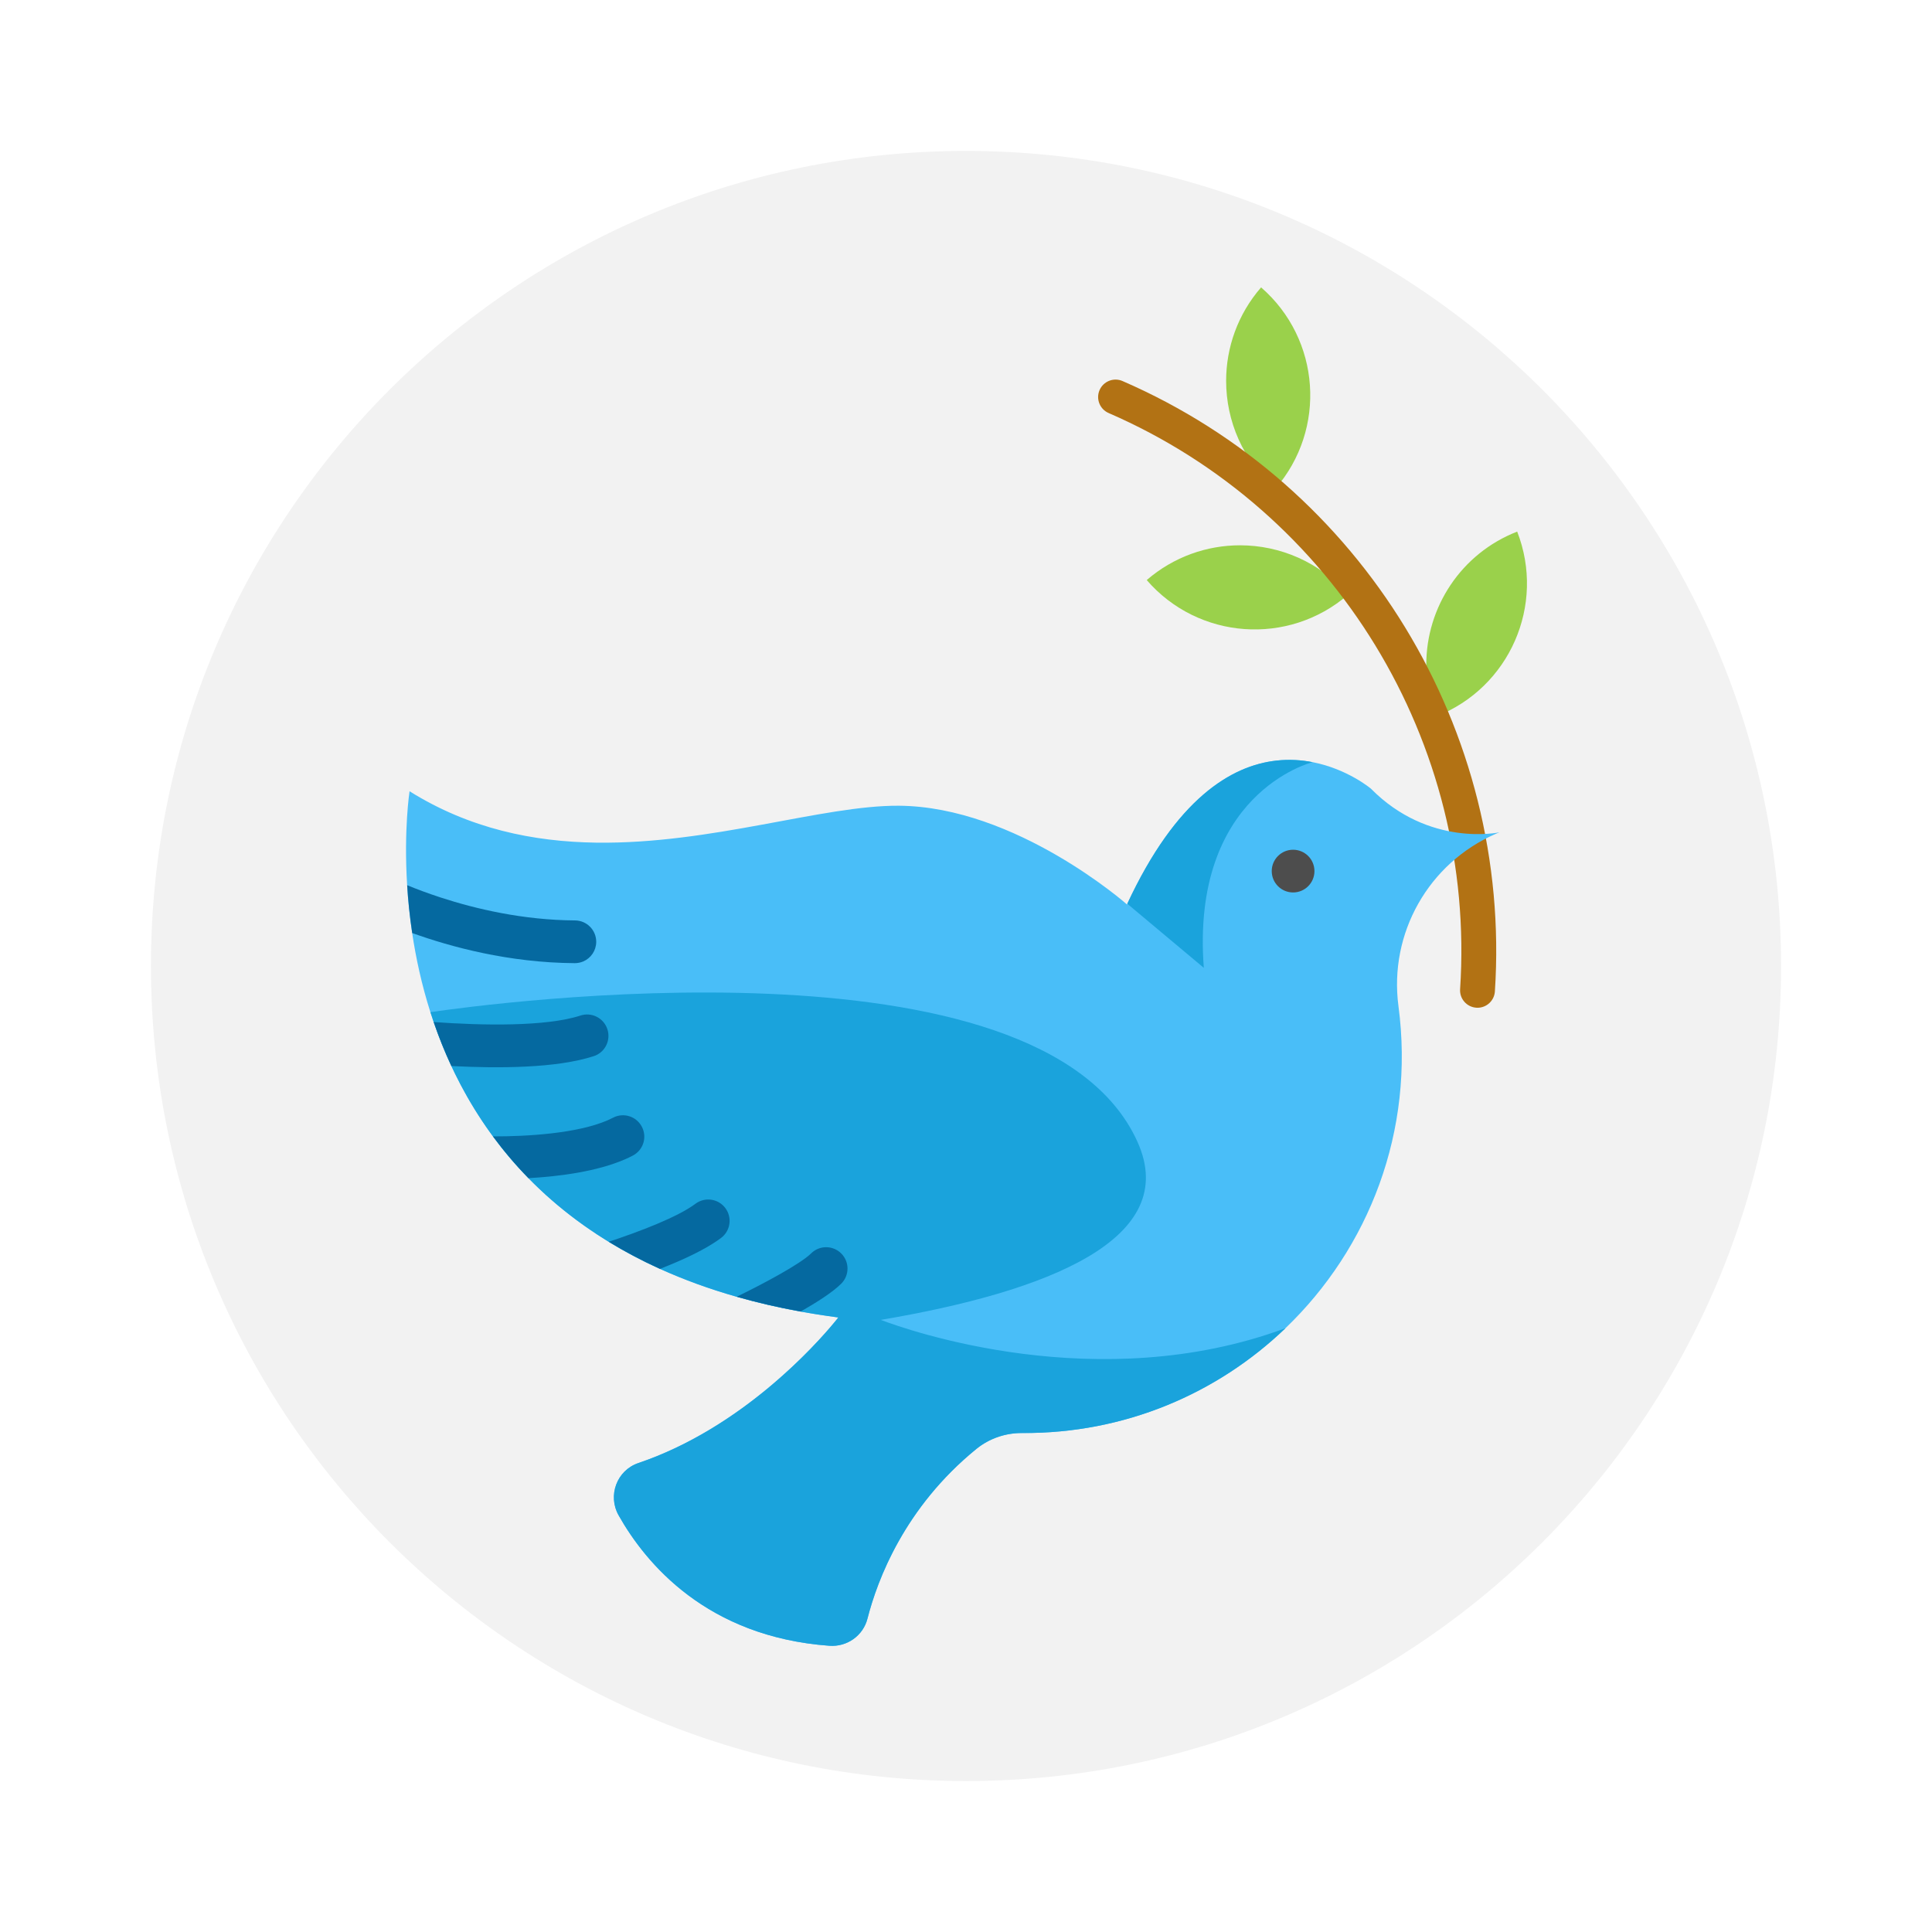
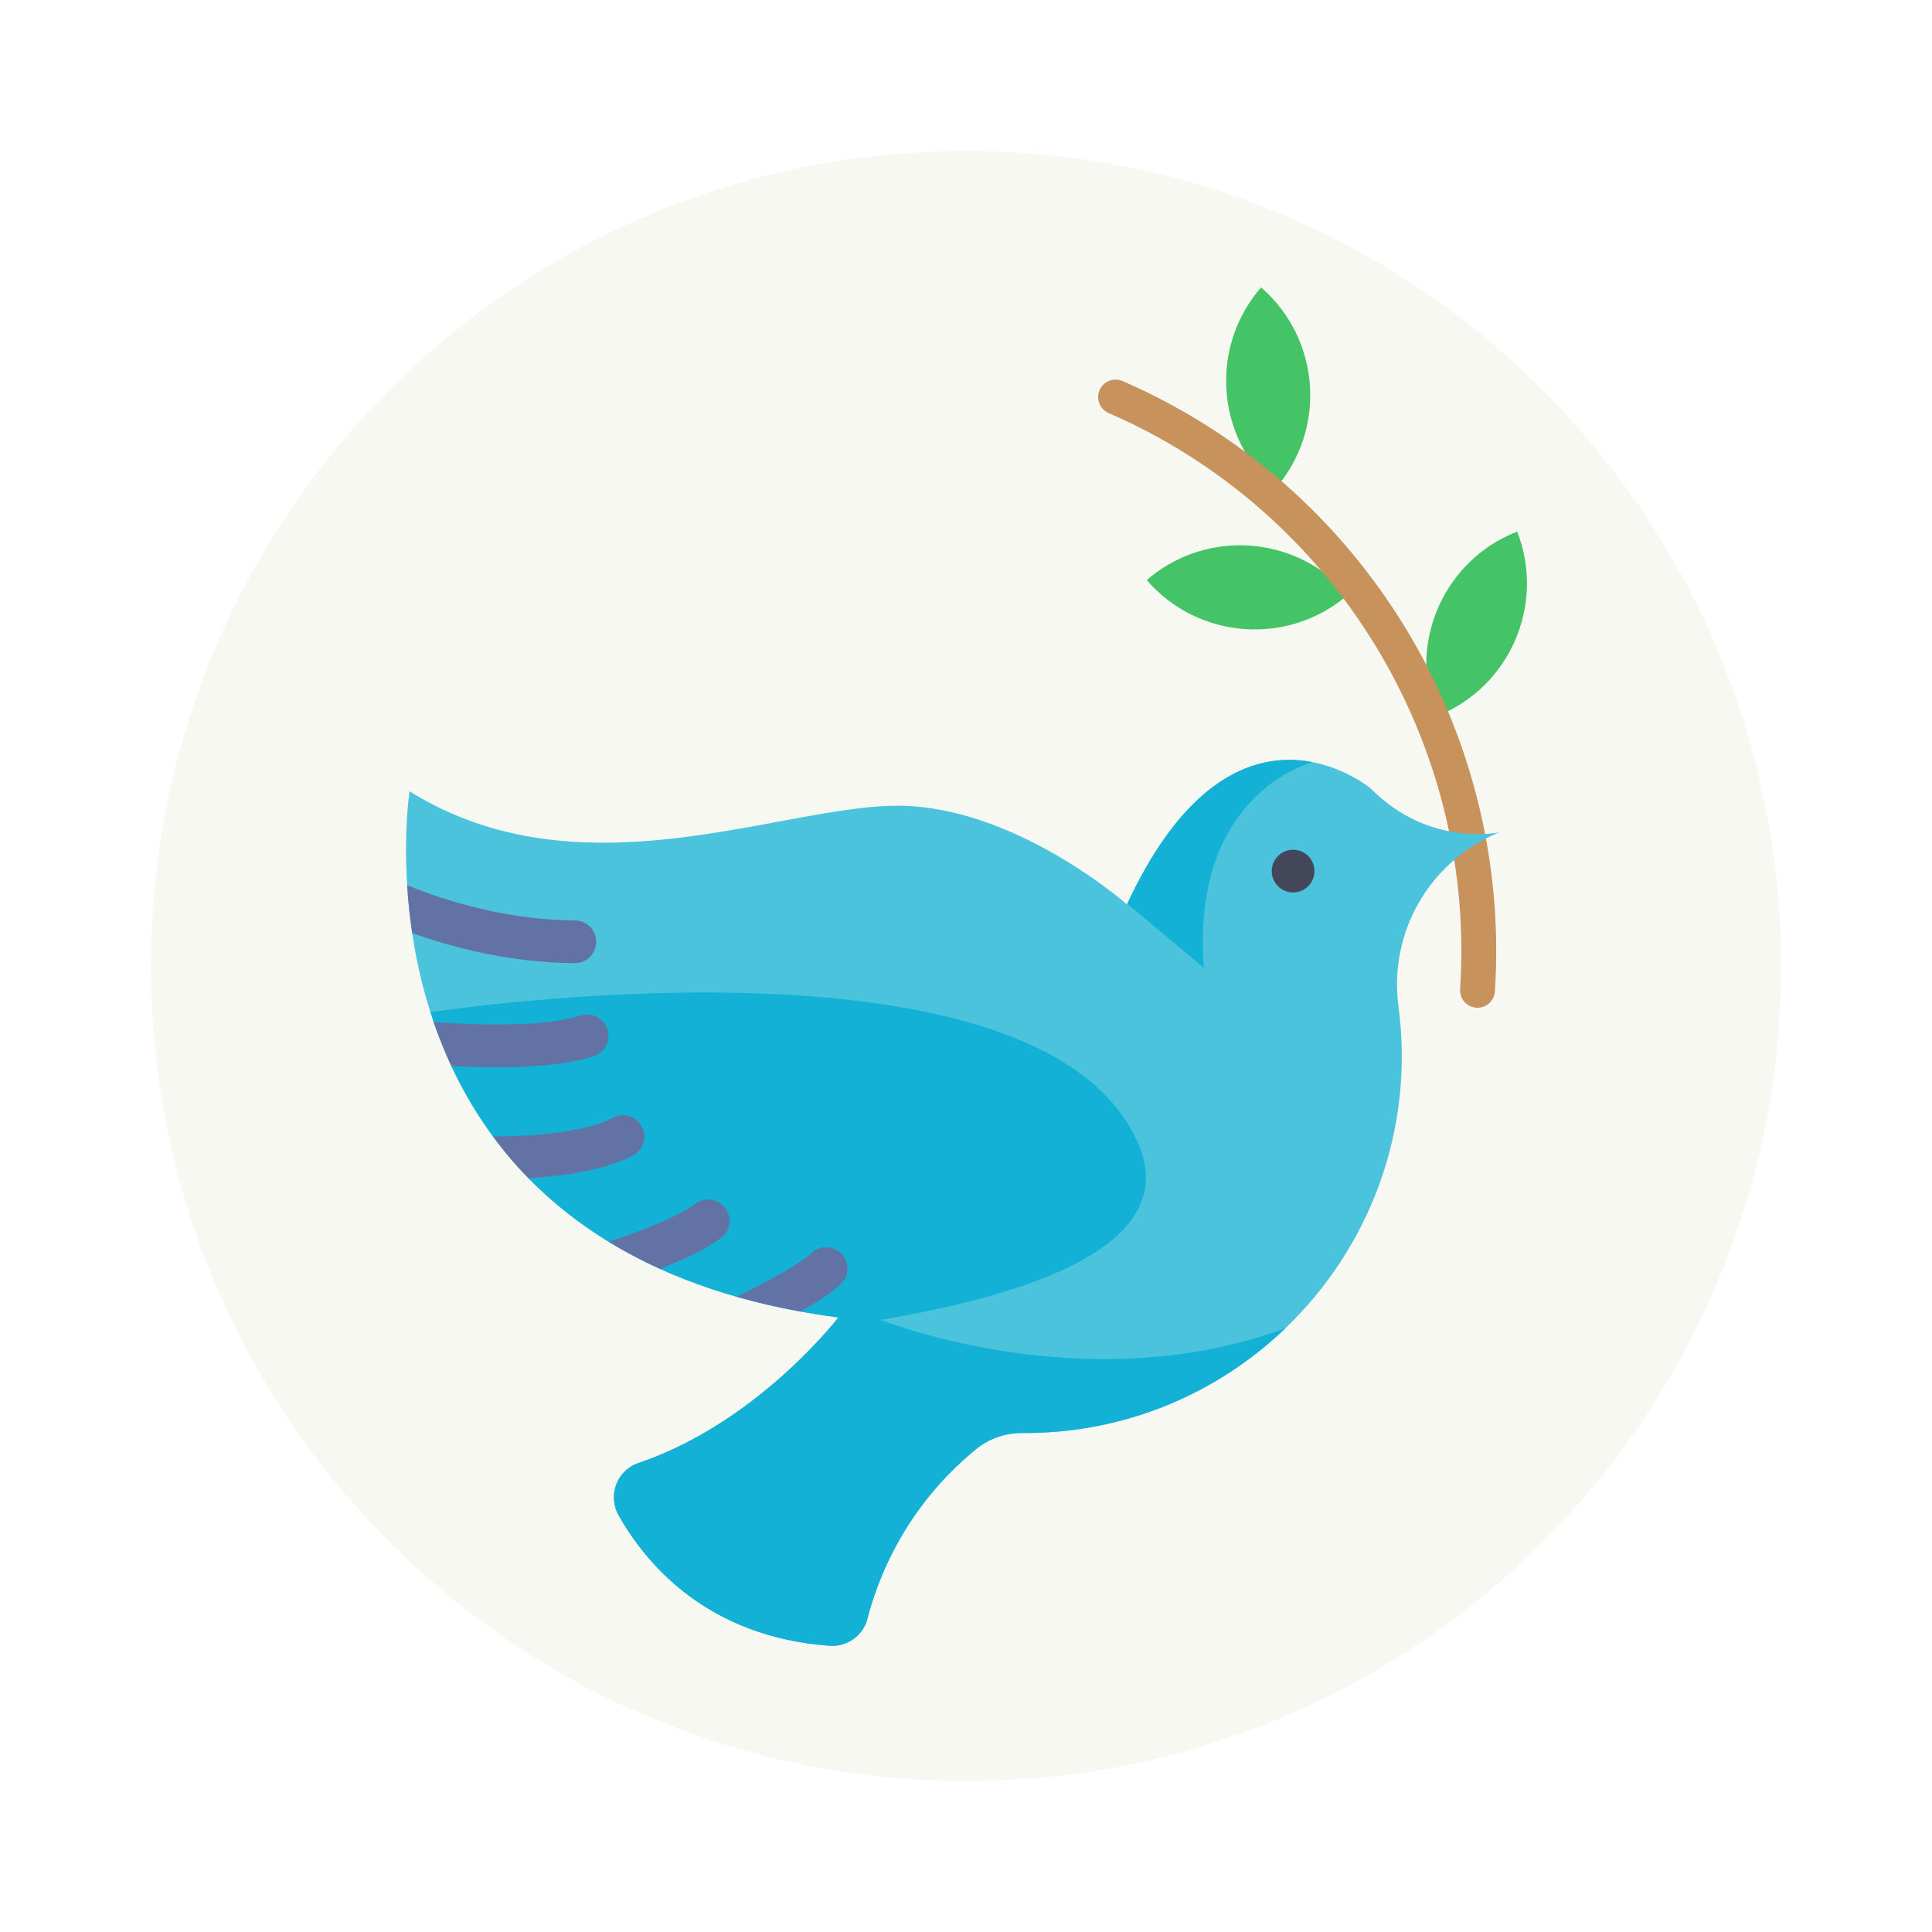
- <svg xmlns="http://www.w3.org/2000/svg" width="64" height="64" version="1.1">
-   <g transform="matrix(.90004 0 0 .90004 3.2156 3.2194)">
-     <rect x="1.983" y="1.978" width="59.997" height="59.997" ry="29.998" fill="#f2f2f2" stroke-width="1.012" />
-     <g transform="matrix(.097656 0 0 .097656 7.0003 7.0001)" fill="#9ad14b" stroke-width="10.24">
-       <path d="m463.54 92.045c10.794 27.673-2.893 58.873-30.566 69.667-2.51-6.419-3.694-13.03-3.694-19.533 0-21.516 12.994-41.838 34.26-50.134z" />
-       <path d="m367.02 0c22.437 19.485 24.84 53.458 5.355 75.895-12.253-10.639-18.529-25.605-18.529-40.655 0-12.504 4.34-25.055 13.174-35.24z" />
-       <path d="m399.8 115.82c-22.473 19.425-56.446 16.963-75.883-5.511 10.173-8.786 22.689-13.101 35.156-13.101 15.086 0 30.088 6.312 40.727 18.612z" />
+ <svg xmlns="http://www.w3.org/2000/svg" width="64" height="64" version="1.1" id="svg38">
+   <defs id="defs42" />
+   <g transform="matrix(.90004 0 0 .90004 3.2156 3.2194)" id="g36">
+     <rect x="1.983" y="1.978" width="59.997" height="59.997" ry="29.998" fill="#f8f8f2" stroke-width="1.012" id="rect2" />
+     <g transform="matrix(.097656 0 0 .097656 7.0003 7.0001)" fill="#9ad14b" stroke-width="10.24" id="g10" style="fill:#44c367">
+       <path d="m463.54 92.045c10.794 27.673-2.893 58.873-30.566 69.667-2.51-6.419-3.694-13.03-3.694-19.533 0-21.516 12.994-41.838 34.26-50.134z" id="path4" style="fill:#44c367" />
+       <path d="m367.02 0c22.437 19.485 24.84 53.458 5.355 75.895-12.253-10.639-18.529-25.605-18.529-40.655 0-12.504 4.34-25.055 13.174-35.24z" id="path6" style="fill:#44c367" />
+       <path d="m399.8 115.82c-22.473 19.425-56.446 16.963-75.883-5.511 10.173-8.786 22.689-13.101 35.156-13.101 15.086 0 30.088 6.312 40.727 18.612z" id="path8" style="fill:#44c367" />
    </g>
-     <path d="m50.808 33.513c-0.014 0-0.029-4.88e-4 -0.043-0.001-0.354-0.023-0.622-0.329-0.598-0.683 0.598-9.068-4.601-17.589-12.936-21.204-0.325-0.141-0.475-0.519-0.334-0.844 0.141-0.325 0.519-0.475 0.844-0.334 8.831 3.83 14.339 12.859 13.706 22.467-0.022 0.339-0.305 0.6-0.64 0.6z" fill="#b27214" />
-     <path d="m51.611 27.058c-0.044 0.018-0.087 0.036-0.131 0.054-2.471 1.074-3.938 3.659-3.582 6.341 0.611 4.601-1.094 8.914-4.157 11.853-2.5 2.399-5.905 3.883-9.692 3.859-0.376-0.002-0.747 0.073-1.086 0.221-0.214 0.093-0.416 0.215-0.6 0.365-2.641 2.15-3.642 4.814-4.008 6.247-0.161 0.629-0.753 1.045-1.4 0.998-4.515-0.33-6.761-3.031-7.76-4.801-0.413-0.732-0.061-1.658 0.734-1.927 3.562-1.206 6.181-3.976 7.045-4.981 0.058-0.069 0.11-0.129 0.151-0.18 0.06-0.072 0.103-0.126 0.129-0.158 0.018-0.024 0.028-0.036 0.028-0.036-0.475-0.063-0.938-0.135-1.387-0.218-0.83-0.15-1.614-0.333-2.354-0.545-1.024-0.29-1.963-0.636-2.824-1.026-0.676-0.307-1.305-0.641-1.888-0.998-1.15-0.703-2.125-1.494-2.952-2.34-0.485-0.496-0.919-1.011-1.307-1.537-0.62-0.842-1.123-1.715-1.531-2.59l-4.89e-4 -9.76e-4c-0.252-0.541-0.467-1.081-0.65-1.617-0.041-0.121-0.082-0.243-0.121-0.365-0.321-1.009-0.533-1.995-0.67-2.912-0.093-0.622-0.153-1.214-0.185-1.76-0.129-2.055 0.089-3.458 0.089-3.458 2.215 1.384 4.564 1.858 6.868 1.891 4.245 0.059 8.336-1.375 11.135-1.359 4.317 0.027 8.401 3.633 8.401 3.633 0.004-0.009 0.007-0.017 0.012-0.025 1.799-3.863 3.821-5.084 5.489-5.269 0.477-0.053 0.925-0.021 1.331 0.058l9.76e-4 -4.88e-4c1.286 0.25 2.144 0.974 2.144 0.974 2.145 2.172 4.728 1.609 4.728 1.609z" fill="#49bef8" />
-     <g transform="matrix(.097656 0 0 .097656 7.0003 7.0001)" fill="#1aa3dc" stroke-width="10.24">
-       <path d="m386.43 178.94c-0.877 0.218-45.97 11.979-40.997 77.511l-28.841-24.148c18.423-39.557 39.128-52.058 56.211-53.96 4.88-0.54 9.468-0.217 13.627 0.597z" />
-       <path d="m223.68 389.14c62.665-10.605 113.43-30.388 96.702-67.226-36.504-80.41-245.74-51.793-266.43-48.753 15.366 48.267 55.003 102.04 153.74 115.07 0 0-0.098 0.124-0.285 0.369-0.268 0.328-0.705 0.881-1.322 1.616-6.808 8.218-34.782 39.707-73.782 52.883-8.112 2.741-11.626 12.247-7.422 19.706 10.221 18.129 33.226 45.779 79.456 49.159 6.622 0.484 12.688-3.782 14.33-10.216 3.748-14.677 14.003-41.958 41.045-63.968 4.865-3.96 10.998-6.037 17.271-5.998 38.781 0.243 73.65-14.952 99.246-39.518-70.504 26.127-142.45 0.71-152.55-3.125z" />
+     <path d="m50.808 33.513c-0.014 0-0.029-4.88e-4 -0.043-0.001-0.354-0.023-0.622-0.329-0.598-0.683 0.598-9.068-4.601-17.589-12.936-21.204-0.325-0.141-0.475-0.519-0.334-0.844 0.141-0.325 0.519-0.475 0.844-0.334 8.831 3.83 14.339 12.859 13.706 22.467-0.022 0.339-0.305 0.6-0.64 0.6z" fill="#b27214" id="path12" style="fill:#c7925b" />
+     <path d="m51.611 27.058c-0.044 0.018-0.087 0.036-0.131 0.054-2.471 1.074-3.938 3.659-3.582 6.341 0.611 4.601-1.094 8.914-4.157 11.853-2.5 2.399-5.905 3.883-9.692 3.859-0.376-0.002-0.747 0.073-1.086 0.221-0.214 0.093-0.416 0.215-0.6 0.365-2.641 2.15-3.642 4.814-4.008 6.247-0.161 0.629-0.753 1.045-1.4 0.998-4.515-0.33-6.761-3.031-7.76-4.801-0.413-0.732-0.061-1.658 0.734-1.927 3.562-1.206 6.181-3.976 7.045-4.981 0.058-0.069 0.11-0.129 0.151-0.18 0.06-0.072 0.103-0.126 0.129-0.158 0.018-0.024 0.028-0.036 0.028-0.036-0.475-0.063-0.938-0.135-1.387-0.218-0.83-0.15-1.614-0.333-2.354-0.545-1.024-0.29-1.963-0.636-2.824-1.026-0.676-0.307-1.305-0.641-1.888-0.998-1.15-0.703-2.125-1.494-2.952-2.34-0.485-0.496-0.919-1.011-1.307-1.537-0.62-0.842-1.123-1.715-1.531-2.59l-4.89e-4 -9.76e-4c-0.252-0.541-0.467-1.081-0.65-1.617-0.041-0.121-0.082-0.243-0.121-0.365-0.321-1.009-0.533-1.995-0.67-2.912-0.093-0.622-0.153-1.214-0.185-1.76-0.129-2.055 0.089-3.458 0.089-3.458 2.215 1.384 4.564 1.858 6.868 1.891 4.245 0.059 8.336-1.375 11.135-1.359 4.317 0.027 8.401 3.633 8.401 3.633 0.004-0.009 0.007-0.017 0.012-0.025 1.799-3.863 3.821-5.084 5.489-5.269 0.477-0.053 0.925-0.021 1.331 0.058l9.76e-4 -4.88e-4c1.286 0.25 2.144 0.974 2.144 0.974 2.145 2.172 4.728 1.609 4.728 1.609z" fill="#49bef8" id="path14" style="fill:#4cc3dc" />
+     <g transform="matrix(.097656 0 0 .097656 7.0003 7.0001)" fill="#1aa3dc" stroke-width="10.24" id="g20" style="fill:#13b1d5">
+       <path d="m386.43 178.94c-0.877 0.218-45.97 11.979-40.997 77.511l-28.841-24.148c18.423-39.557 39.128-52.058 56.211-53.96 4.88-0.54 9.468-0.217 13.627 0.597z" id="path16" style="fill:#13b1d5" />
+       <path d="m223.68 389.14c62.665-10.605 113.43-30.388 96.702-67.226-36.504-80.41-245.74-51.793-266.43-48.753 15.366 48.267 55.003 102.04 153.74 115.07 0 0-0.098 0.124-0.285 0.369-0.268 0.328-0.705 0.881-1.322 1.616-6.808 8.218-34.782 39.707-73.782 52.883-8.112 2.741-11.626 12.247-7.422 19.706 10.221 18.129 33.226 45.779 79.456 49.159 6.622 0.484 12.688-3.782 14.33-10.216 3.748-14.677 14.003-41.958 41.045-63.968 4.865-3.96 10.998-6.037 17.271-5.998 38.781 0.243 73.65-14.952 99.246-39.518-70.504 26.127-142.45 0.71-152.55-3.125z" id="path18" style="fill:#13b1d5" />
    </g>
-     <g transform="matrix(.097656 0 0 .097656 7.0003 7.0001)" fill="#0569a0" stroke-width="10.24">
-       <path d="m116.44 246.69c-0.023 3.287-2.005 6.104-4.84 7.337-1.004 0.436-2.098 0.666-3.257 0.667-24.815-0.157-46.749-6.131-61.254-11.355-0.956-6.374-1.565-12.431-1.899-18.021 3.391 1.394 7.679 3.017 12.675 4.65 13.037 4.247 30.949 8.505 50.583 8.62 4.433 0.026 8.023 3.652 7.992 8.102z" />
-       <path d="m120.65 279.59c1.301 3.988-0.663 8.248-4.434 9.887-0.226 0.098-0.467 0.191-0.716 0.264-14.064 4.593-36.177 4.643-53.648 3.716l-5e-3 -0.01c-2.583-5.538-4.777-11.069-6.661-16.56 18.042 1.298 42.274 1.813 55.311-2.449 4.234-1.382 8.774 0.929 10.153 5.152z" />
-       <path d="m130.24 327.21c-0.95 0.507-1.941 0.973-2.975 1.423-10.485 4.558-24.417 6.413-36.353 7.095-4.969-5.074-9.407-10.356-13.387-15.742 12.937 0.03 31.771-1.1 43.192-6.065 0.718-0.312 1.409-0.636 2.067-0.98 3.957-2.072 8.808-0.528 10.86 3.414 2.064 3.937 0.538 8.802-3.404 10.855z" />
-       <path d="m163.49 358.26c-4.183 3.141-10.072 6.181-16.392 8.93-2.176 0.946-4.403 1.855-6.622 2.727-6.927-3.145-13.364-6.563-19.333-10.219 11.649-3.847 25.984-9.295 32.687-14.316 3.556-2.671 8.6-1.947 11.27 1.609s1.948 8.598-1.61 11.269z" />
-       <path d="m208.75 375.53c-3.244 3.201-9.139 6.981-15.258 10.461-8.499-1.537-16.525-3.409-24.105-5.58 9.887-4.802 23.963-12.303 28.05-16.339 3.168-3.133 8.267-3.09 11.386 0.072 3.127 3.159 3.094 8.253-0.073 11.386z" />
+     <g transform="matrix(.097656 0 0 .097656 7.0003 7.0001)" fill="#0569a0" stroke-width="10.24" id="g32" style="fill:#6272a4">
+       <path d="m116.44 246.69c-0.023 3.287-2.005 6.104-4.84 7.337-1.004 0.436-2.098 0.666-3.257 0.667-24.815-0.157-46.749-6.131-61.254-11.355-0.956-6.374-1.565-12.431-1.899-18.021 3.391 1.394 7.679 3.017 12.675 4.65 13.037 4.247 30.949 8.505 50.583 8.62 4.433 0.026 8.023 3.652 7.992 8.102z" id="path22" style="fill:#6272a4" />
+       <path d="m120.65 279.59c1.301 3.988-0.663 8.248-4.434 9.887-0.226 0.098-0.467 0.191-0.716 0.264-14.064 4.593-36.177 4.643-53.648 3.716l-5e-3 -0.01c-2.583-5.538-4.777-11.069-6.661-16.56 18.042 1.298 42.274 1.813 55.311-2.449 4.234-1.382 8.774 0.929 10.153 5.152z" id="path24" style="fill:#6272a4" />
+       <path d="m130.24 327.21c-0.95 0.507-1.941 0.973-2.975 1.423-10.485 4.558-24.417 6.413-36.353 7.095-4.969-5.074-9.407-10.356-13.387-15.742 12.937 0.03 31.771-1.1 43.192-6.065 0.718-0.312 1.409-0.636 2.067-0.98 3.957-2.072 8.808-0.528 10.86 3.414 2.064 3.937 0.538 8.802-3.404 10.855z" id="path26" style="fill:#6272a4" />
+       <path d="m163.49 358.26c-4.183 3.141-10.072 6.181-16.392 8.93-2.176 0.946-4.403 1.855-6.622 2.727-6.927-3.145-13.364-6.563-19.333-10.219 11.649-3.847 25.984-9.295 32.687-14.316 3.556-2.671 8.6-1.947 11.27 1.609s1.948 8.598-1.61 11.269z" id="path28" style="fill:#6272a4" />
+       <path d="m208.75 375.53c-3.244 3.201-9.139 6.981-15.258 10.461-8.499-1.537-16.525-3.409-24.105-5.58 9.887-4.802 23.963-12.303 28.05-16.339 3.168-3.133 8.267-3.09 11.386 0.072 3.127 3.159 3.094 8.253-0.073 11.386z" id="path30" style="fill:#6272a4" />
    </g>
-     <circle cx="44.02" cy="28.484" r=".786" fill="#4d4d4d" />
+     <circle cx="44.02" cy="28.484" r=".786" fill="#44475a" id="circle34" />
  </g>
</svg>
